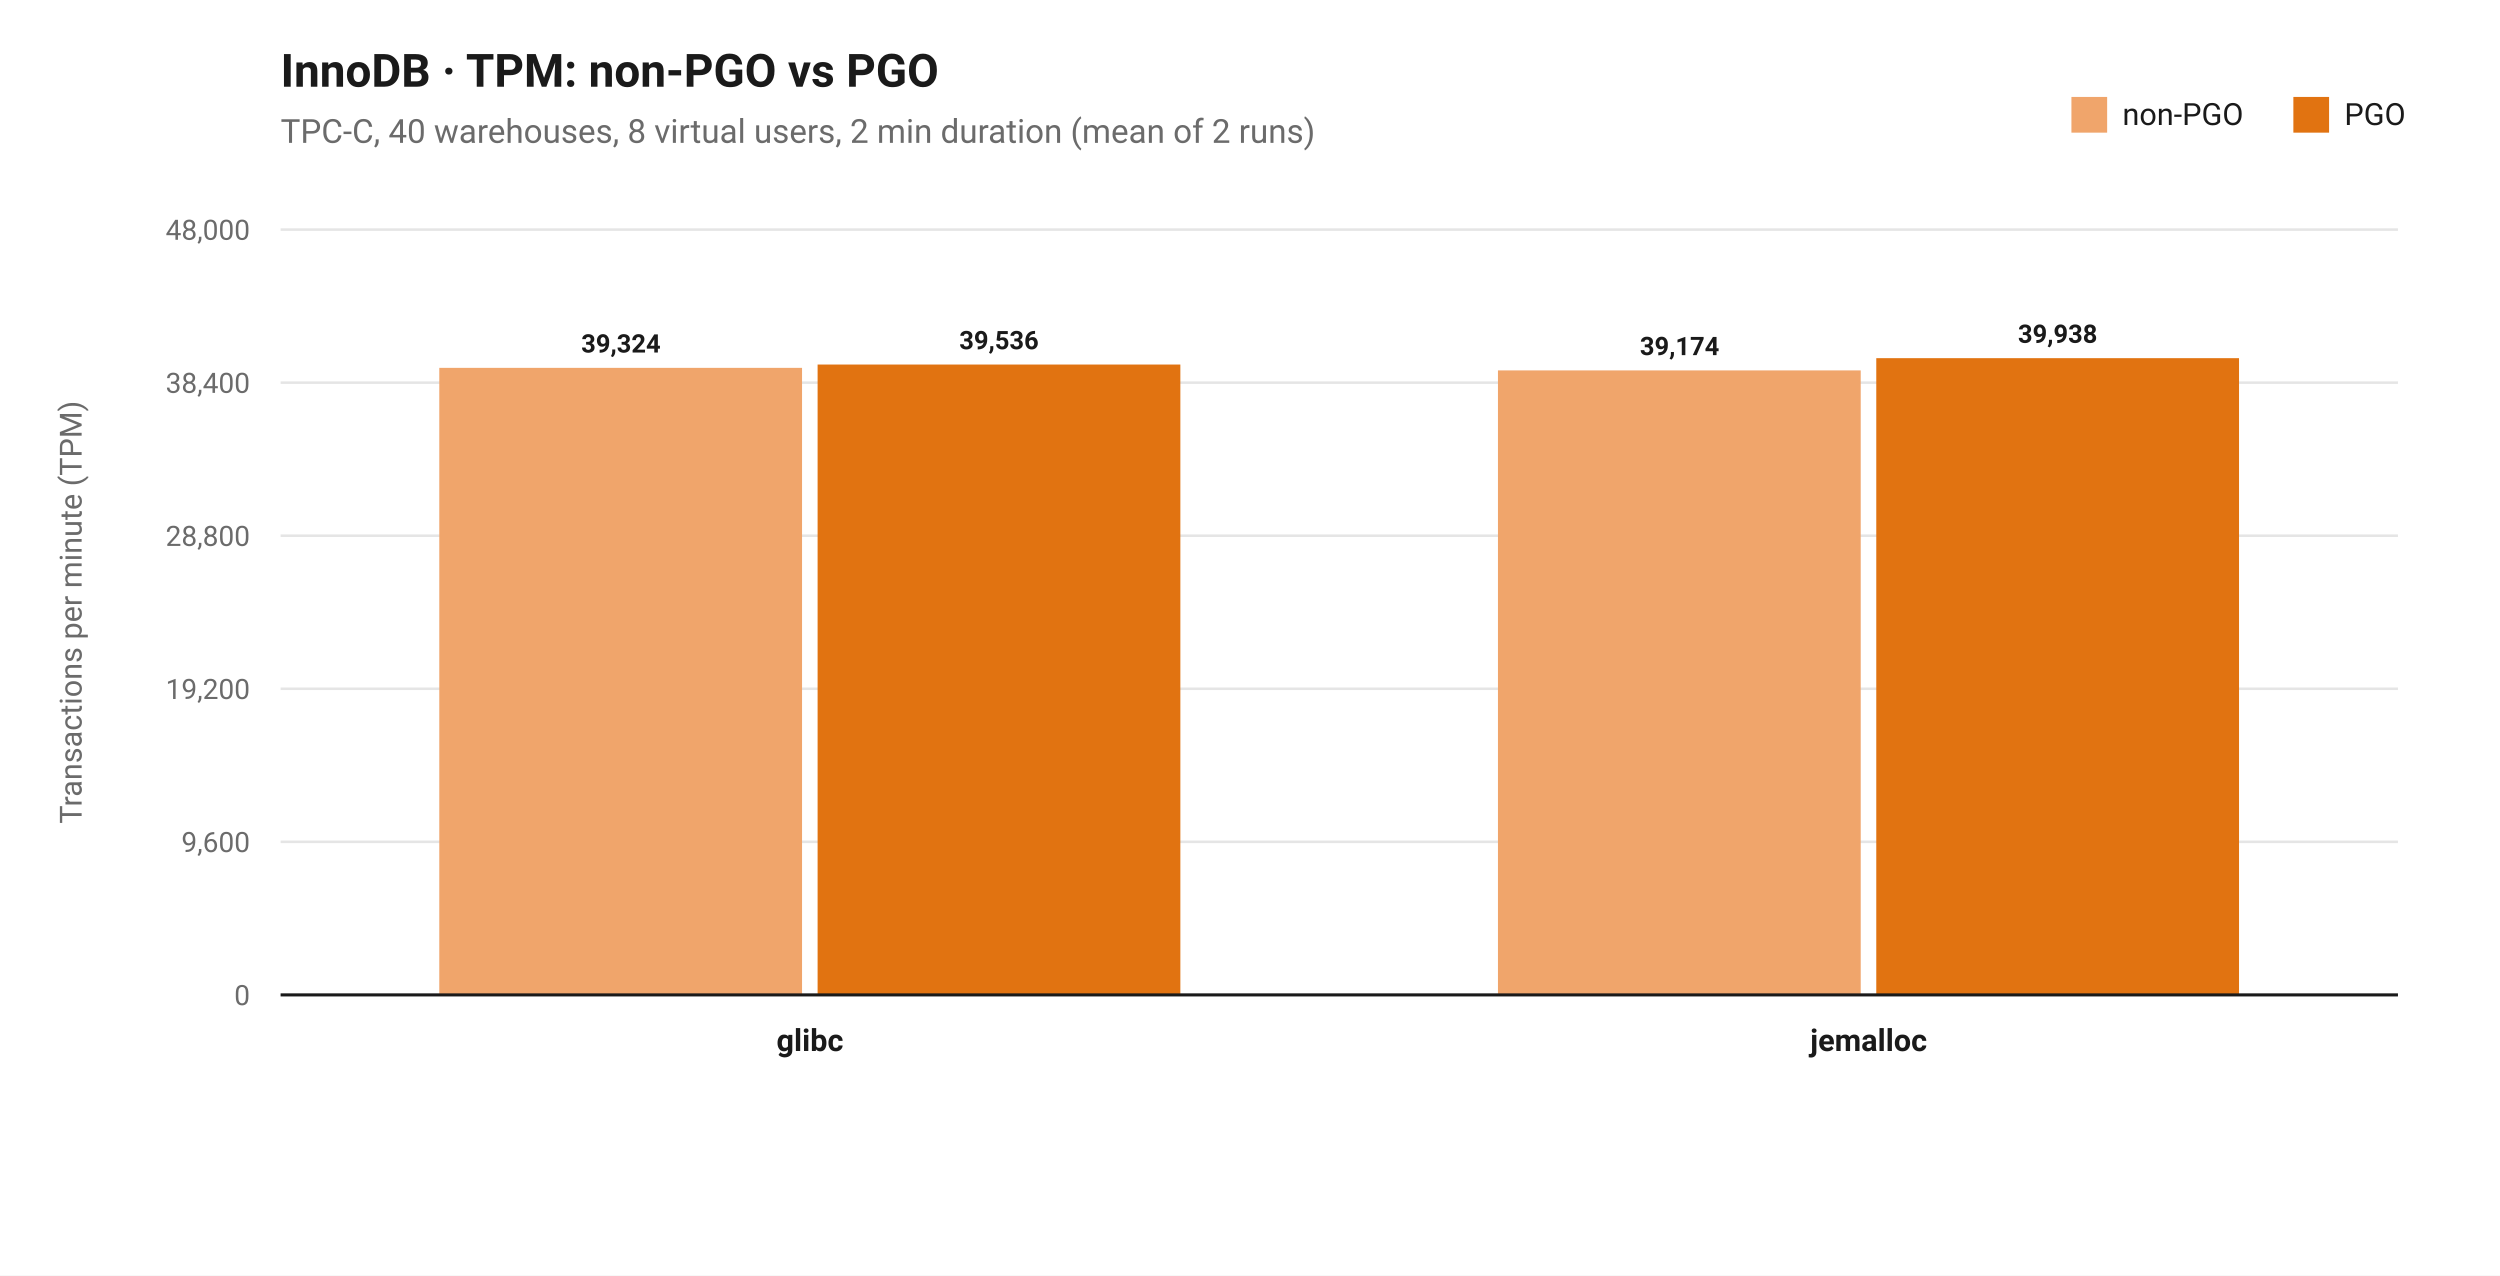
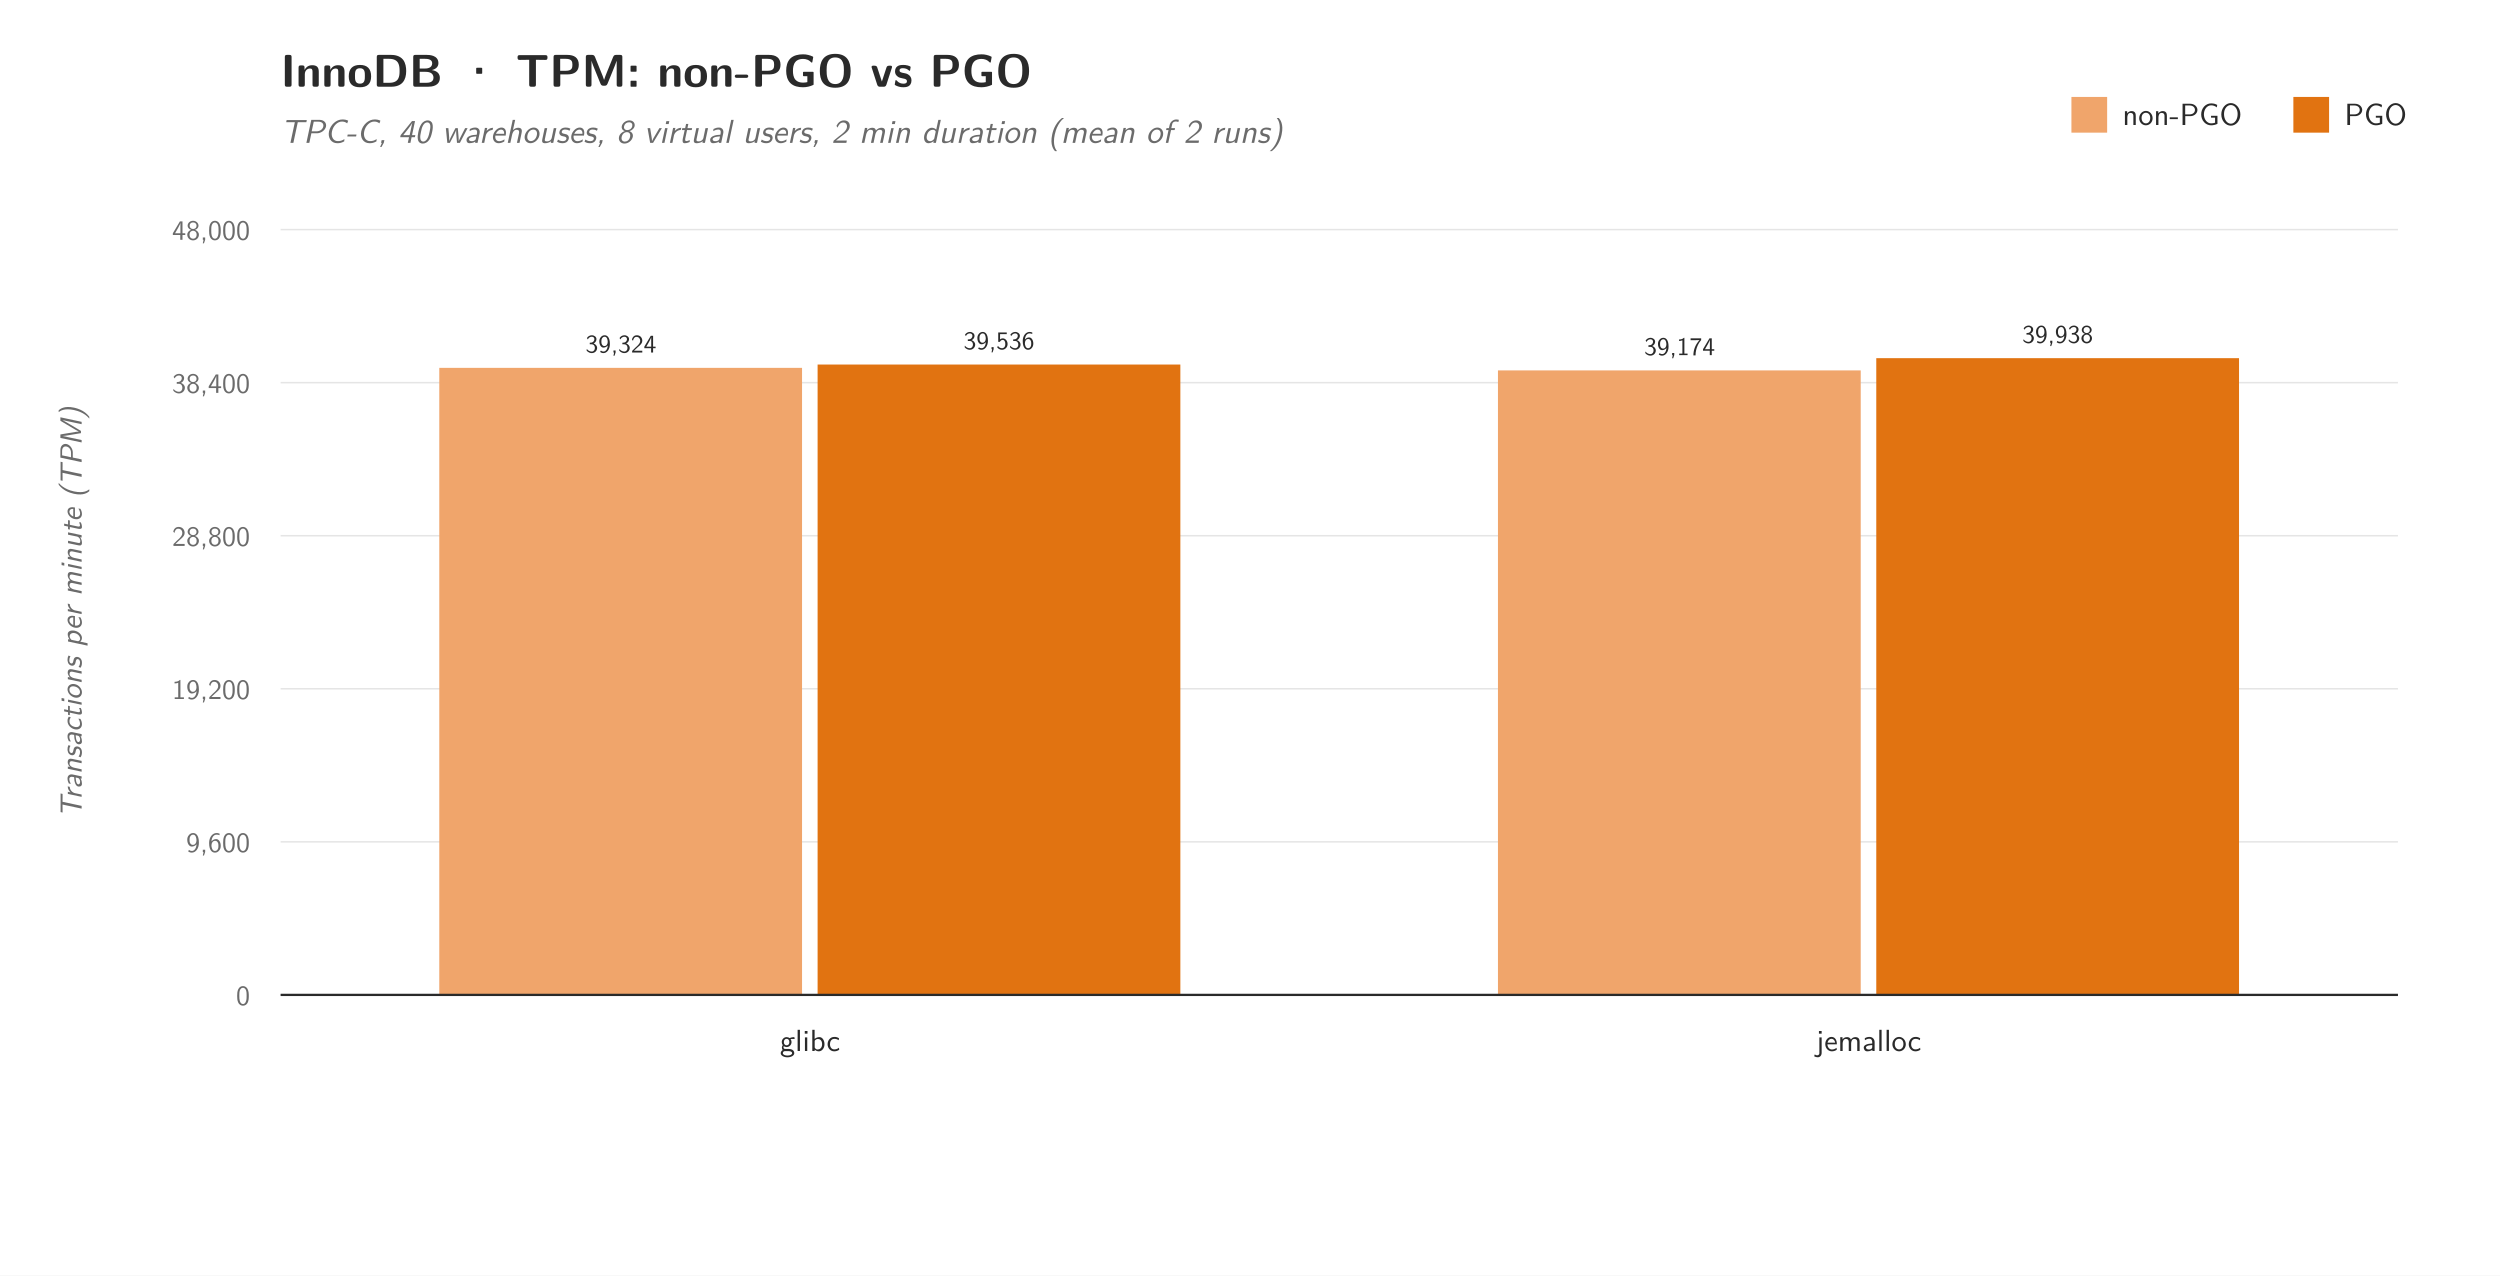
<svg xmlns="http://www.w3.org/2000/svg" viewBox="0 0 980 500" width="980" height="500" role="img">
  <rect width="980" height="500" fill="#ffffff" />
-   <text x="110" y="34" font-family="ui-sans-serif, -apple-system, Segoe UI, Roboto, sans-serif" font-size="18" font-weight="700" fill="#1a1a1a">InnoDB · TPM: non-PGO vs PGO</text>
-   <text x="110" y="56" font-family="ui-sans-serif, -apple-system, Segoe UI, Roboto, sans-serif" font-size="13" fill="#6b6b6b">TPC-C, 40 warehouses, 8 virtual users, 2 min duration (mean of 2 runs)</text>
-   <line x1="110" y1="390.0" x2="940" y2="390.0" stroke="#e5e5e5" stroke-width="1" />
-   <text x="98" y="394.0" font-family="ui-sans-serif, -apple-system, Segoe UI, Roboto, sans-serif" font-size="11" fill="#6b6b6b" text-anchor="end">0</text>
-   <line x1="110" y1="330.0" x2="940" y2="330.0" stroke="#e5e5e5" stroke-width="1" />
-   <text x="98" y="334.0" font-family="ui-sans-serif, -apple-system, Segoe UI, Roboto, sans-serif" font-size="11" fill="#6b6b6b" text-anchor="end">9,600</text>
-   <line x1="110" y1="270.0" x2="940" y2="270.0" stroke="#e5e5e5" stroke-width="1" />
-   <text x="98" y="274.0" font-family="ui-sans-serif, -apple-system, Segoe UI, Roboto, sans-serif" font-size="11" fill="#6b6b6b" text-anchor="end">19,200</text>
-   <line x1="110" y1="210.0" x2="940" y2="210.0" stroke="#e5e5e5" stroke-width="1" />
-   <text x="98" y="214.0" font-family="ui-sans-serif, -apple-system, Segoe UI, Roboto, sans-serif" font-size="11" fill="#6b6b6b" text-anchor="end">28,800</text>
-   <line x1="110" y1="150.0" x2="940" y2="150.0" stroke="#e5e5e5" stroke-width="1" />
-   <text x="98" y="154.0" font-family="ui-sans-serif, -apple-system, Segoe UI, Roboto, sans-serif" font-size="11" fill="#6b6b6b" text-anchor="end">38,400</text>
-   <line x1="110" y1="90.0" x2="940" y2="90.0" stroke="#e5e5e5" stroke-width="1" />
-   <text x="98" y="94.0" font-family="ui-sans-serif, -apple-system, Segoe UI, Roboto, sans-serif" font-size="11" fill="#6b6b6b" text-anchor="end">48,000</text>
-   <text x="32" y="240.0" font-family="ui-sans-serif, -apple-system, Segoe UI, Roboto, sans-serif" font-size="12" fill="#6b6b6b" transform="rotate(-90 32 240.0)" text-anchor="middle">Transactions per minute (TPM)</text>
-   <text x="317.5" y="412" font-family="ui-sans-serif, -apple-system, Segoe UI, Roboto, sans-serif" font-size="12" font-weight="600" fill="#1a1a1a" text-anchor="middle">glibc</text>
+   <text x="110" y="34" font-family="&quot;Latin Modern Sans&quot;, &quot;CMU Sans Serif&quot;, &quot;Computer Modern Sans&quot;, &quot;Lucida Grande&quot;, &quot;DejaVu Sans&quot;, sans-serif" font-size="18" font-weight="600" fill="#2a2a2a">InnoDB · TPM: non-PGO vs PGO</text>
+   <text x="110" y="56" font-family="&quot;Latin Modern Sans&quot;, &quot;CMU Sans Serif&quot;, &quot;Computer Modern Sans&quot;, &quot;Lucida Grande&quot;, &quot;DejaVu Sans&quot;, sans-serif" font-size="13" font-style="italic" fill="#6b6b6b">TPC-C, 40 warehouses, 8 virtual users, 2 min duration (mean of 2 runs)</text>
+   <line x1="110" y1="390.0" x2="940" y2="390.0" stroke="#e5e5e5" stroke-width="0.6" />
+   <text x="98" y="394.0" font-family="&quot;Latin Modern Sans&quot;, &quot;CMU Sans Serif&quot;, &quot;Computer Modern Sans&quot;, &quot;Lucida Grande&quot;, &quot;DejaVu Sans&quot;, sans-serif" font-size="11" fill="#6b6b6b" text-anchor="end">0</text>
+   <line x1="110" y1="330.0" x2="940" y2="330.0" stroke="#e5e5e5" stroke-width="0.6" />
+   <text x="98" y="334.0" font-family="&quot;Latin Modern Sans&quot;, &quot;CMU Sans Serif&quot;, &quot;Computer Modern Sans&quot;, &quot;Lucida Grande&quot;, &quot;DejaVu Sans&quot;, sans-serif" font-size="11" fill="#6b6b6b" text-anchor="end">9,600</text>
+   <line x1="110" y1="270.0" x2="940" y2="270.0" stroke="#e5e5e5" stroke-width="0.6" />
+   <text x="98" y="274.0" font-family="&quot;Latin Modern Sans&quot;, &quot;CMU Sans Serif&quot;, &quot;Computer Modern Sans&quot;, &quot;Lucida Grande&quot;, &quot;DejaVu Sans&quot;, sans-serif" font-size="11" fill="#6b6b6b" text-anchor="end">19,200</text>
+   <line x1="110" y1="210.0" x2="940" y2="210.0" stroke="#e5e5e5" stroke-width="0.6" />
+   <text x="98" y="214.0" font-family="&quot;Latin Modern Sans&quot;, &quot;CMU Sans Serif&quot;, &quot;Computer Modern Sans&quot;, &quot;Lucida Grande&quot;, &quot;DejaVu Sans&quot;, sans-serif" font-size="11" fill="#6b6b6b" text-anchor="end">28,800</text>
+   <line x1="110" y1="150.0" x2="940" y2="150.0" stroke="#e5e5e5" stroke-width="0.6" />
+   <text x="98" y="154.0" font-family="&quot;Latin Modern Sans&quot;, &quot;CMU Sans Serif&quot;, &quot;Computer Modern Sans&quot;, &quot;Lucida Grande&quot;, &quot;DejaVu Sans&quot;, sans-serif" font-size="11" fill="#6b6b6b" text-anchor="end">38,400</text>
+   <line x1="110" y1="90.0" x2="940" y2="90.0" stroke="#e5e5e5" stroke-width="0.6" />
+   <text x="98" y="94.0" font-family="&quot;Latin Modern Sans&quot;, &quot;CMU Sans Serif&quot;, &quot;Computer Modern Sans&quot;, &quot;Lucida Grande&quot;, &quot;DejaVu Sans&quot;, sans-serif" font-size="11" fill="#6b6b6b" text-anchor="end">48,000</text>
+   <text x="32" y="240.0" font-family="&quot;Latin Modern Sans&quot;, &quot;CMU Sans Serif&quot;, &quot;Computer Modern Sans&quot;, &quot;Lucida Grande&quot;, &quot;DejaVu Sans&quot;, sans-serif" font-size="12" font-style="italic" fill="#6b6b6b" transform="rotate(-90 32 240.0)" text-anchor="middle">Transactions per minute (TPM)</text>
+   <text x="317.5" y="412" font-family="&quot;Latin Modern Sans&quot;, &quot;CMU Sans Serif&quot;, &quot;Computer Modern Sans&quot;, &quot;Lucida Grande&quot;, &quot;DejaVu Sans&quot;, sans-serif" font-size="12" font-weight="500" fill="#2a2a2a" text-anchor="middle">glibc</text>
  <rect x="172.2" y="144.2" width="142.2" height="245.8" fill="#f0a56b" />
-   <text x="243.4" y="138.2" font-family="ui-sans-serif, -apple-system, Segoe UI, Roboto, sans-serif" font-size="10" font-weight="600" fill="#1a1a1a" text-anchor="middle">39,324</text>
+   <text x="243.4" y="138.2" font-family="&quot;Latin Modern Sans&quot;, &quot;CMU Sans Serif&quot;, &quot;Computer Modern Sans&quot;, &quot;Lucida Grande&quot;, &quot;DejaVu Sans&quot;, sans-serif" font-size="10" font-weight="500" fill="#2a2a2a" text-anchor="middle">39,324</text>
  <rect x="320.5" y="142.9" width="142.2" height="247.1" fill="#E17311" />
-   <text x="391.6" y="136.9" font-family="ui-sans-serif, -apple-system, Segoe UI, Roboto, sans-serif" font-size="10" font-weight="600" fill="#1a1a1a" text-anchor="middle">39,536</text>
-   <text x="732.5" y="412" font-family="ui-sans-serif, -apple-system, Segoe UI, Roboto, sans-serif" font-size="12" font-weight="600" fill="#1a1a1a" text-anchor="middle">jemalloc</text>
+   <text x="391.6" y="136.9" font-family="&quot;Latin Modern Sans&quot;, &quot;CMU Sans Serif&quot;, &quot;Computer Modern Sans&quot;, &quot;Lucida Grande&quot;, &quot;DejaVu Sans&quot;, sans-serif" font-size="10" font-weight="500" fill="#2a2a2a" text-anchor="middle">39,536</text>
+   <text x="732.5" y="412" font-family="&quot;Latin Modern Sans&quot;, &quot;CMU Sans Serif&quot;, &quot;Computer Modern Sans&quot;, &quot;Lucida Grande&quot;, &quot;DejaVu Sans&quot;, sans-serif" font-size="12" font-weight="500" fill="#2a2a2a" text-anchor="middle">jemalloc</text>
  <rect x="587.2" y="145.2" width="142.2" height="244.8" fill="#f0a56b" />
-   <text x="658.4" y="139.2" font-family="ui-sans-serif, -apple-system, Segoe UI, Roboto, sans-serif" font-size="10" font-weight="600" fill="#1a1a1a" text-anchor="middle">39,174</text>
+   <text x="658.4" y="139.2" font-family="&quot;Latin Modern Sans&quot;, &quot;CMU Sans Serif&quot;, &quot;Computer Modern Sans&quot;, &quot;Lucida Grande&quot;, &quot;DejaVu Sans&quot;, sans-serif" font-size="10" font-weight="500" fill="#2a2a2a" text-anchor="middle">39,174</text>
  <rect x="735.5" y="140.4" width="142.2" height="249.6" fill="#E17311" />
-   <text x="806.6" y="134.4" font-family="ui-sans-serif, -apple-system, Segoe UI, Roboto, sans-serif" font-size="10" font-weight="600" fill="#1a1a1a" text-anchor="middle">39,938</text>
-   <line x1="110" y1="390" x2="940" y2="390" stroke="#1a1a1a" stroke-width="1.2" />
-   <text x="919" y="49" font-family="ui-sans-serif, -apple-system, Segoe UI, Roboto, sans-serif" font-size="12" fill="#1a1a1a">PGO</text>
+   <text x="806.6" y="134.4" font-family="&quot;Latin Modern Sans&quot;, &quot;CMU Sans Serif&quot;, &quot;Computer Modern Sans&quot;, &quot;Lucida Grande&quot;, &quot;DejaVu Sans&quot;, sans-serif" font-size="10" font-weight="500" fill="#2a2a2a" text-anchor="middle">39,938</text>
+   <line x1="110" y1="390" x2="940" y2="390" stroke="#2a2a2a" stroke-width="0.9" />
+   <text x="919" y="49" font-family="&quot;Latin Modern Sans&quot;, &quot;CMU Sans Serif&quot;, &quot;Computer Modern Sans&quot;, &quot;Lucida Grande&quot;, &quot;DejaVu Sans&quot;, sans-serif" font-size="12" fill="#2a2a2a">PGO</text>
  <rect x="899" y="38" width="14" height="14" fill="#E17311" />
-   <text x="832" y="49" font-family="ui-sans-serif, -apple-system, Segoe UI, Roboto, sans-serif" font-size="12" fill="#1a1a1a">non-PGO</text>
+   <text x="832" y="49" font-family="&quot;Latin Modern Sans&quot;, &quot;CMU Sans Serif&quot;, &quot;Computer Modern Sans&quot;, &quot;Lucida Grande&quot;, &quot;DejaVu Sans&quot;, sans-serif" font-size="12" fill="#2a2a2a">non-PGO</text>
  <rect x="812" y="38" width="14" height="14" fill="#f0a56b" />
</svg>
